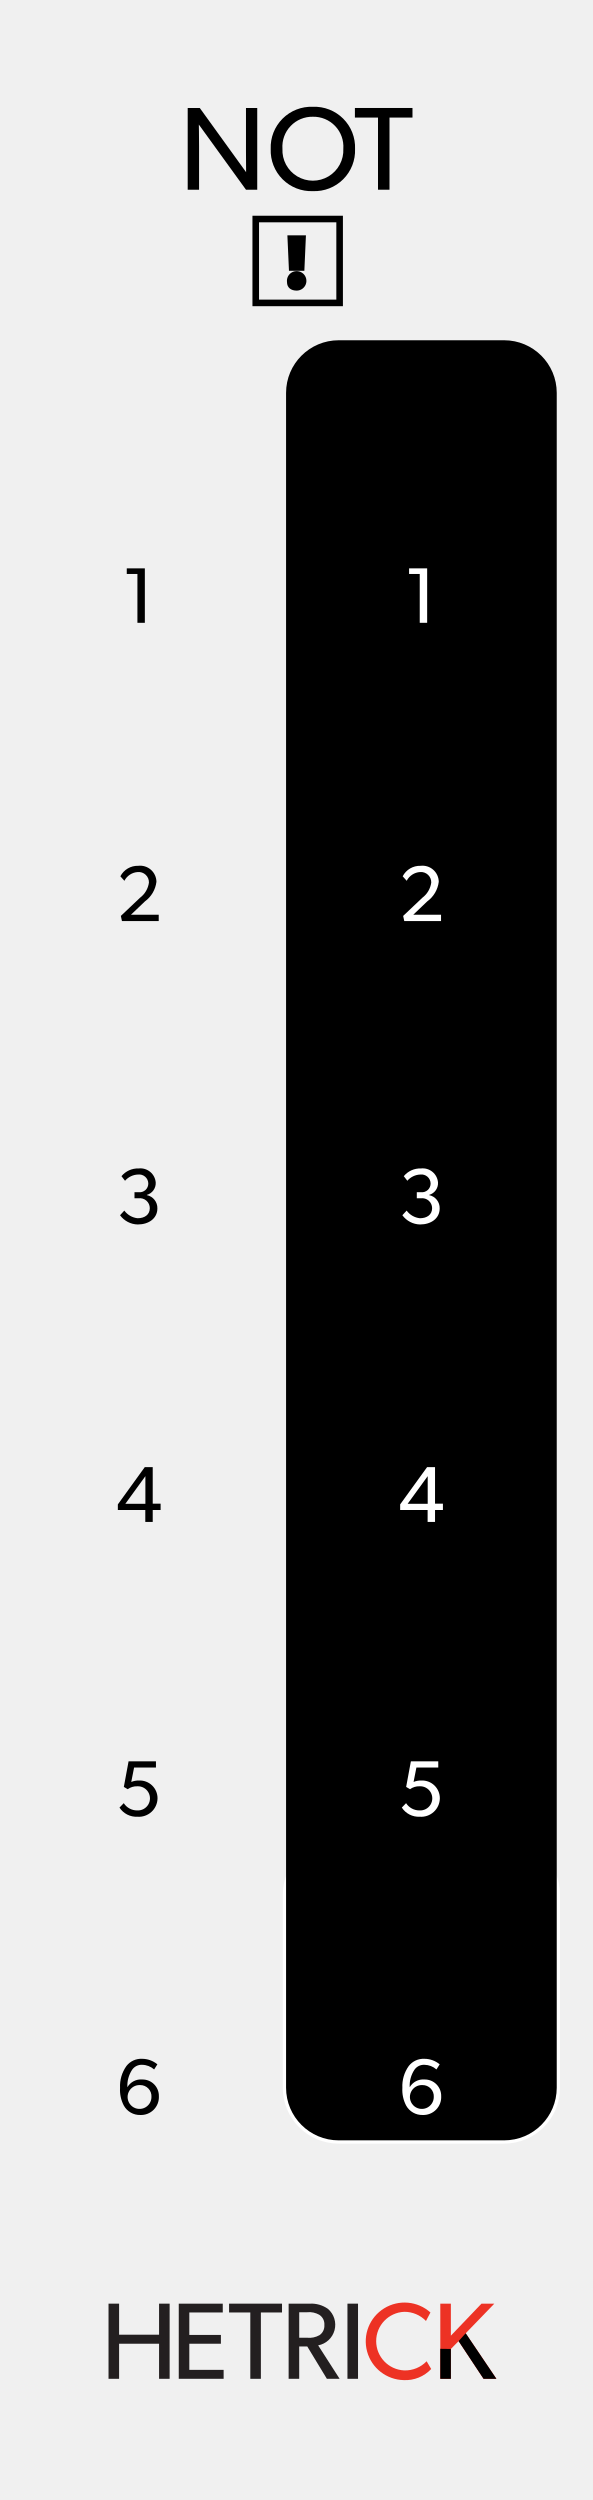
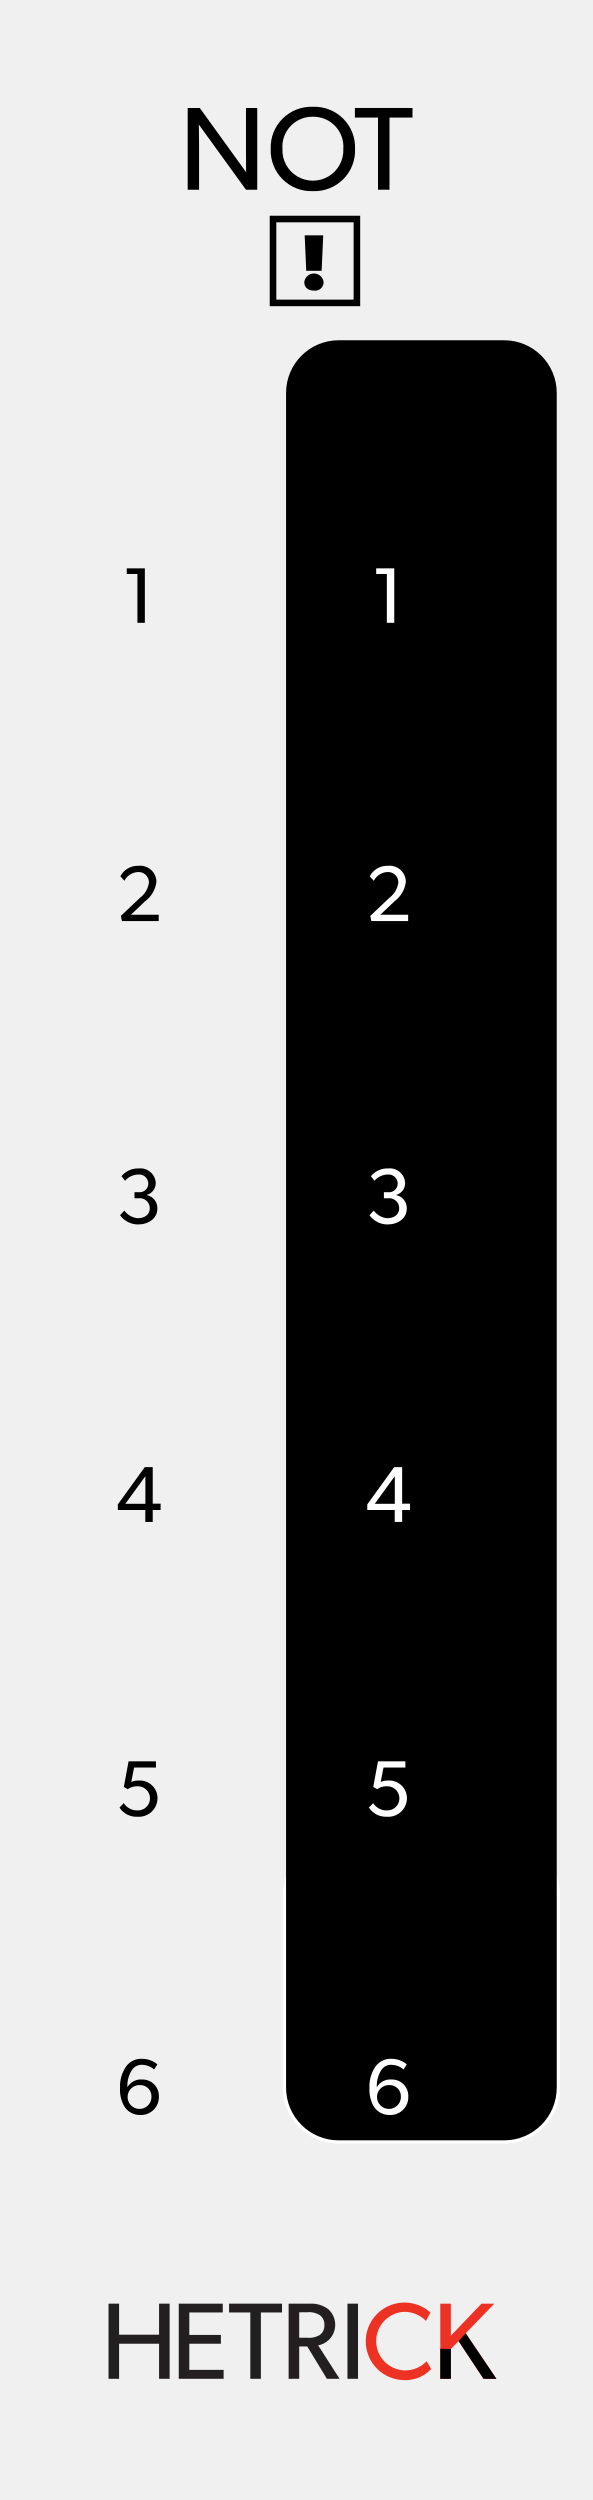
<svg xmlns="http://www.w3.org/2000/svg" id="svg8" width="90" height="380" viewBox="0 0 90 380">
  <g id="layer1">
    <path id="rect817" d="M0,0H90V380H0Z" transform="translate(0 0.00002)" style="fill: #f0f0f0" />
  </g>
  <g>
    <path d="M25.784,361.578H24.178v-5.331H18.102v5.331H16.496V350.155h1.606v4.719h6.076v-4.719h1.606Z" transform="translate(0 0.00002)" style="fill: #231f20" />
    <path d="M33.992,361.578H27.171V350.155h6.689v1.341H28.776v3.411h4.801v1.341h-4.801v3.973h5.215Z" transform="translate(0 0.00002)" style="fill: #231f20" />
    <path d="M42.865,351.496H39.653v10.083h-1.606V351.496H34.819v-1.341h8.046Z" transform="translate(0 0.00002)" style="fill: #231f20" />
    <path d="M51.622,361.578H49.685l-2.98-4.917H45.479v4.917h-1.606V350.155h3.228a4.373,4.373,0,0,1,2.748.795A3.185,3.185,0,0,1,48.36,356.496Zm-3.046-9.702a3.047,3.047,0,0,0-1.92-.414h-1.175v3.874h1.175a3.159,3.159,0,0,0,1.92-.397,1.727,1.727,0,0,0,.729-1.54A1.698,1.698,0,0,0,48.575,351.877Z" transform="translate(0 0.00002)" style="fill: #231f20" />
    <path d="M54.419,361.578H52.813V350.155h1.606Z" transform="translate(0 0.00002)" style="fill: #231f20" />
    <path d="M65.542,360.088A5.355,5.355,0,0,1,61.37,361.777a5.895,5.895,0,1,1,4.056-10.281l-.679,1.291a4.527,4.527,0,0,0-3.311-1.391,4.458,4.458,0,0,0,0,8.907,4.522,4.522,0,0,0,3.411-1.391Z" transform="translate(0 0.00002)" style="fill: #ed3224" />
    <path d="M75.452,361.578H73.499L69.707,355.85l-1.175,1.192v4.536H66.926V350.155h1.606v4.868l4.652-4.868h1.954l-4.354,4.503Z" transform="translate(0 0.00002)" style="fill: #ed3224" />
    <path d="M75.452,361.578H73.499L69.707,355.85l-1.175,1.192v4.536H66.926V357.019l1.606.023,1.175-1.192,1.076-1.192.616.914.497.737Z" transform="translate(0 0.00002)" />
  </g>
  <g>
    <path d="M39.1,28.836H37.389l-7.166-9.903s.036,1.674.036,3.295v6.608H28.53V16.413h1.837l7.04,9.759s-.018-1.53-.018-3.169V16.413h1.71Z" transform="translate(0 0.00002)" />
    <path d="M47.558,29.052a6.172,6.172,0,0,1-6.41-6.41,6.172,6.172,0,0,1,6.41-6.41,6.172,6.172,0,0,1,6.41,6.41A6.172,6.172,0,0,1,47.558,29.052Zm0-11.307a4.546,4.546,0,0,0-4.627,4.861,4.633,4.633,0,1,0,9.255,0A4.546,4.546,0,0,0,47.558,17.745Z" transform="translate(0 0.00002)" />
    <path d="M62.697,17.871H59.204V28.836H57.457V17.871H53.946V16.413h8.751Z" transform="translate(0 0.00002)" />
  </g>
  <rect x="43.482" y="280" width="41.142" height="45.333" rx="8" ry="8" style="stroke: #fff;stroke-miterlimit: 10" />
  <rect x="43.482" y="51.719" width="41.142" height="273.615" rx="8" ry="8" />
  <g>
-     <path d="M63.847,186.12a3.409,3.409,0,0,1-2.687-1.403l.647-.708a2.879,2.879,0,0,0,2.015,1.163c1.08,0,1.859-.54,1.859-1.535a1.517,1.517,0,0,0-1.715-1.499h-.612v-.923h.612a1.321,1.321,0,0,0,1.487-1.343,1.392,1.392,0,0,0-1.56-1.343,2.739,2.739,0,0,0-1.979.947l-.54-.696a3.226,3.226,0,0,1,2.614-1.175,2.333,2.333,0,0,1,2.591,2.147,1.859,1.859,0,0,1-1.344,1.871v.036a2.004,2.004,0,0,1,1.596,2.027C66.833,185.196,65.525,186.12,63.847,186.12Z" transform="translate(0 0.00002)" style="fill: #fff" />
-     <path d="M64.242,321.478a2.783,2.783,0,0,1-2.507-1.428,5.125,5.125,0,0,1-.575-2.698,5.262,5.262,0,0,1,.972-3.322,2.84,2.84,0,0,1,2.374-1.092,3.657,3.657,0,0,1,2.327.84l-.492.779a2.804,2.804,0,0,0-1.822-.707,1.745,1.745,0,0,0-1.535.768,4.372,4.372,0,0,0-.708,2.639,2.368,2.368,0,0,1,2.243-1.176,2.49,2.49,0,0,1,2.542,2.543A2.716,2.716,0,0,1,64.242,321.478Zm-.023-4.546a1.814,1.814,0,1,0,1.715,1.812A1.698,1.698,0,0,0,64.219,316.932Z" transform="translate(0 0.00002)" style="fill: #fff" />
-     <path d="M63.799,276.144a3.06,3.06,0,0,1-2.723-1.392l.647-.671a2.409,2.409,0,0,0,2.062,1.104,1.837,1.837,0,1,0,0-3.67,2.36,2.36,0,0,0-1.463.443l-.588-.348.72-3.886h4.162v.936H63.295l-.432,2.194a2.901,2.901,0,0,1,1.175-.216,2.693,2.693,0,0,1,2.818,2.711A2.842,2.842,0,0,1,63.799,276.144Z" transform="translate(0 0.00002)" style="fill: #fff" />
-     <path d="M67.324,229.522H66.125V231.333H64.998v-1.811H60.824v-.852l4.09-5.661H66.125v5.553h1.199Zm-2.314-.947V224.377l-3.046,4.198Z" transform="translate(0 0.00002)" style="fill: #fff" />
-     <path d="M64.927,94.666h-1.127V87.243H62.181v-.852h2.746Z" transform="translate(0 0.00002)" style="fill: #fff" />
-     <path d="M67.037,140H61.448l-.168-.78,2.926-2.771a3.46,3.46,0,0,0,1.344-2.291,1.563,1.563,0,0,0-1.703-1.607,2.45,2.45,0,0,0-2.027,1.331l-.611-.684a2.949,2.949,0,0,1,2.711-1.595,2.476,2.476,0,0,1,2.771,2.435,4.322,4.322,0,0,1-1.752,2.975l-2.122,2.027h4.222Z" transform="translate(0 0.00002)" style="fill: #fff" />
+     <path d="M58.847,186.12a3.409,3.409,0,0,1-2.687-1.403l.647-.708a2.879,2.879,0,0,0,2.015,1.163c1.08,0,1.859-.54,1.859-1.535a1.517,1.517,0,0,0-1.715-1.499h-.612v-.923h.612a1.321,1.321,0,0,0,1.487-1.343,1.392,1.392,0,0,0-1.56-1.343,2.739,2.739,0,0,0-1.979.947l-.54-.696a3.226,3.226,0,0,1,2.614-1.175,2.333,2.333,0,0,1,2.591,2.147,1.859,1.859,0,0,1-1.344,1.871v.036a2.004,2.004,0,0,1,1.596,2.027C61.833,185.196,60.525,186.12,58.847,186.12Z" transform="translate(0 0.00002)" style="fill: #fff" />
+     <path d="M59.242,321.478a2.783,2.783,0,0,1-2.507-1.428,5.125,5.125,0,0,1-.575-2.698,5.262,5.262,0,0,1,.972-3.322,2.84,2.84,0,0,1,2.374-1.092,3.657,3.657,0,0,1,2.327.84l-.492.779a2.804,2.804,0,0,0-1.822-.707,1.745,1.745,0,0,0-1.535.768,4.372,4.372,0,0,0-.708,2.639,2.368,2.368,0,0,1,2.243-1.176,2.49,2.49,0,0,1,2.542,2.543A2.716,2.716,0,0,1,59.242,321.478Zm-.023-4.546a1.814,1.814,0,1,0,1.715,1.812A1.698,1.698,0,0,0,59.219,316.932Z" transform="translate(0 0.00002)" style="fill: #fff" />
+     <path d="M58.799,276.144a3.06,3.06,0,0,1-2.723-1.392l.647-.671a2.409,2.409,0,0,0,2.062,1.104,1.837,1.837,0,1,0,0-3.67,2.36,2.36,0,0,0-1.463.443l-.588-.348.72-3.886h4.162v.936H58.295l-.432,2.194a2.901,2.901,0,0,1,1.175-.216,2.693,2.693,0,0,1,2.818,2.711A2.842,2.842,0,0,1,58.799,276.144Z" transform="translate(0 0.00002)" style="fill: #fff" />
+     <path d="M62.324,229.522H61.125V231.333H59.998v-1.811H55.824v-.852l4.09-5.661H61.125v5.553h1.199Zm-2.314-.947V224.377l-3.046,4.198Z" transform="translate(0 0.00002)" style="fill: #fff" />
+     <path d="M59.927,94.666h-1.127V87.243H57.181v-.852h2.746Z" transform="translate(0 0.00002)" style="fill: #fff" />
+     <path d="M62.037,140H56.448l-.168-.78,2.926-2.771a3.46,3.46,0,0,0,1.344-2.291,1.563,1.563,0,0,0-1.703-1.607,2.45,2.45,0,0,0-2.027,1.331l-.611-.684a2.949,2.949,0,0,1,2.711-1.595,2.476,2.476,0,0,1,2.771,2.435,4.322,4.322,0,0,1-1.752,2.975l-2.122,2.027h4.222Z" transform="translate(0 0.00002)" style="fill: #fff" />
  </g>
  <g>
    <path d="M20.935,186.12a3.409,3.409,0,0,1-2.687-1.403l.648-.708a2.879,2.879,0,0,0,2.015,1.163c1.08,0,1.859-.54,1.859-1.535a1.517,1.517,0,0,0-1.715-1.499h-.612v-.923h.612a1.32,1.32,0,0,0,1.487-1.343,1.392,1.392,0,0,0-1.559-1.343,2.74,2.74,0,0,0-1.979.947l-.54-.696a3.227,3.227,0,0,1,2.615-1.175,2.333,2.333,0,0,1,2.591,2.147,1.859,1.859,0,0,1-1.344,1.871v.036a2.005,2.005,0,0,1,1.595,2.027C23.921,185.196,22.614,186.12,20.935,186.12Z" transform="translate(0 0.00002)" />
    <path d="M21.331,321.478a2.781,2.781,0,0,1-2.507-1.428,5.119,5.119,0,0,1-.576-2.698,5.265,5.265,0,0,1,.972-3.322,2.84,2.84,0,0,1,2.375-1.092,3.655,3.655,0,0,1,2.327.84l-.492.779a2.806,2.806,0,0,0-1.823-.707,1.745,1.745,0,0,0-1.535.768,4.373,4.373,0,0,0-.708,2.639,2.367,2.367,0,0,1,2.243-1.176,2.49,2.49,0,0,1,2.542,2.543A2.717,2.717,0,0,1,21.331,321.478Zm-.024-4.546a1.814,1.814,0,1,0,1.715,1.812A1.698,1.698,0,0,0,21.307,316.932Z" transform="translate(0 0.00002)" />
    <path d="M20.887,276.145a3.063,3.063,0,0,1-2.723-1.392l.648-.672a2.406,2.406,0,0,0,2.062,1.104,1.837,1.837,0,1,0,0-3.67,2.364,2.364,0,0,0-1.463.443l-.588-.348.72-3.886h4.162v.936H20.383l-.432,2.195a2.887,2.887,0,0,1,1.175-.216,2.693,2.693,0,0,1,2.818,2.71A2.842,2.842,0,0,1,20.887,276.145Z" transform="translate(0 0.00002)" />
    <path d="M24.413,229.522H23.214V231.333H22.086v-1.811H17.913v-.852l4.089-5.661h1.211v5.553h1.199Zm-2.314-.947V224.377l-3.046,4.198Z" transform="translate(0 0.00002)" />
    <path d="M22.016,94.667H20.888V87.243H19.269V86.392h2.747Z" transform="translate(0 0.00002)" />
    <path d="M24.125,140H18.537l-.168-.78,2.926-2.771a3.46,3.46,0,0,0,1.343-2.291,1.563,1.563,0,0,0-1.703-1.607,2.45,2.45,0,0,0-2.027,1.331l-.611-.684a2.948,2.948,0,0,1,2.71-1.595,2.476,2.476,0,0,1,2.771,2.435,4.323,4.323,0,0,1-1.751,2.975l-2.123,2.027h4.222Z" transform="translate(0 0.00002)" />
  </g>
-   <rect x="38.873" y="33.292" width="12.75" height="12.75" style="fill: none;stroke: #000;stroke-miterlimit: 10" />
-   <path d="M45.099,44.173c-.875,0-1.475-.456-1.475-1.295a1.481,1.481,0,1,1,1.475,1.295ZM46.502,35.766l-.24,5.397H43.923l-.24-5.397Z" transform="translate(0 0.00002)" />
+   <rect x="41.5" y="33.292" width="12.75" height="12.75" style="fill: none;stroke: #000;stroke-miterlimit: 10" />
+   <path d="M47.726,44.173c-.876,0-1.476-.456-1.476-1.295a1.479,1.479,0,0,1,2.938,0A1.284,1.284,0,0,1,47.726,44.173Zm1.403-8.407-.24,5.397H46.55l-.239-5.397Z" transform="translate(0 0.00002)" />
</svg>
